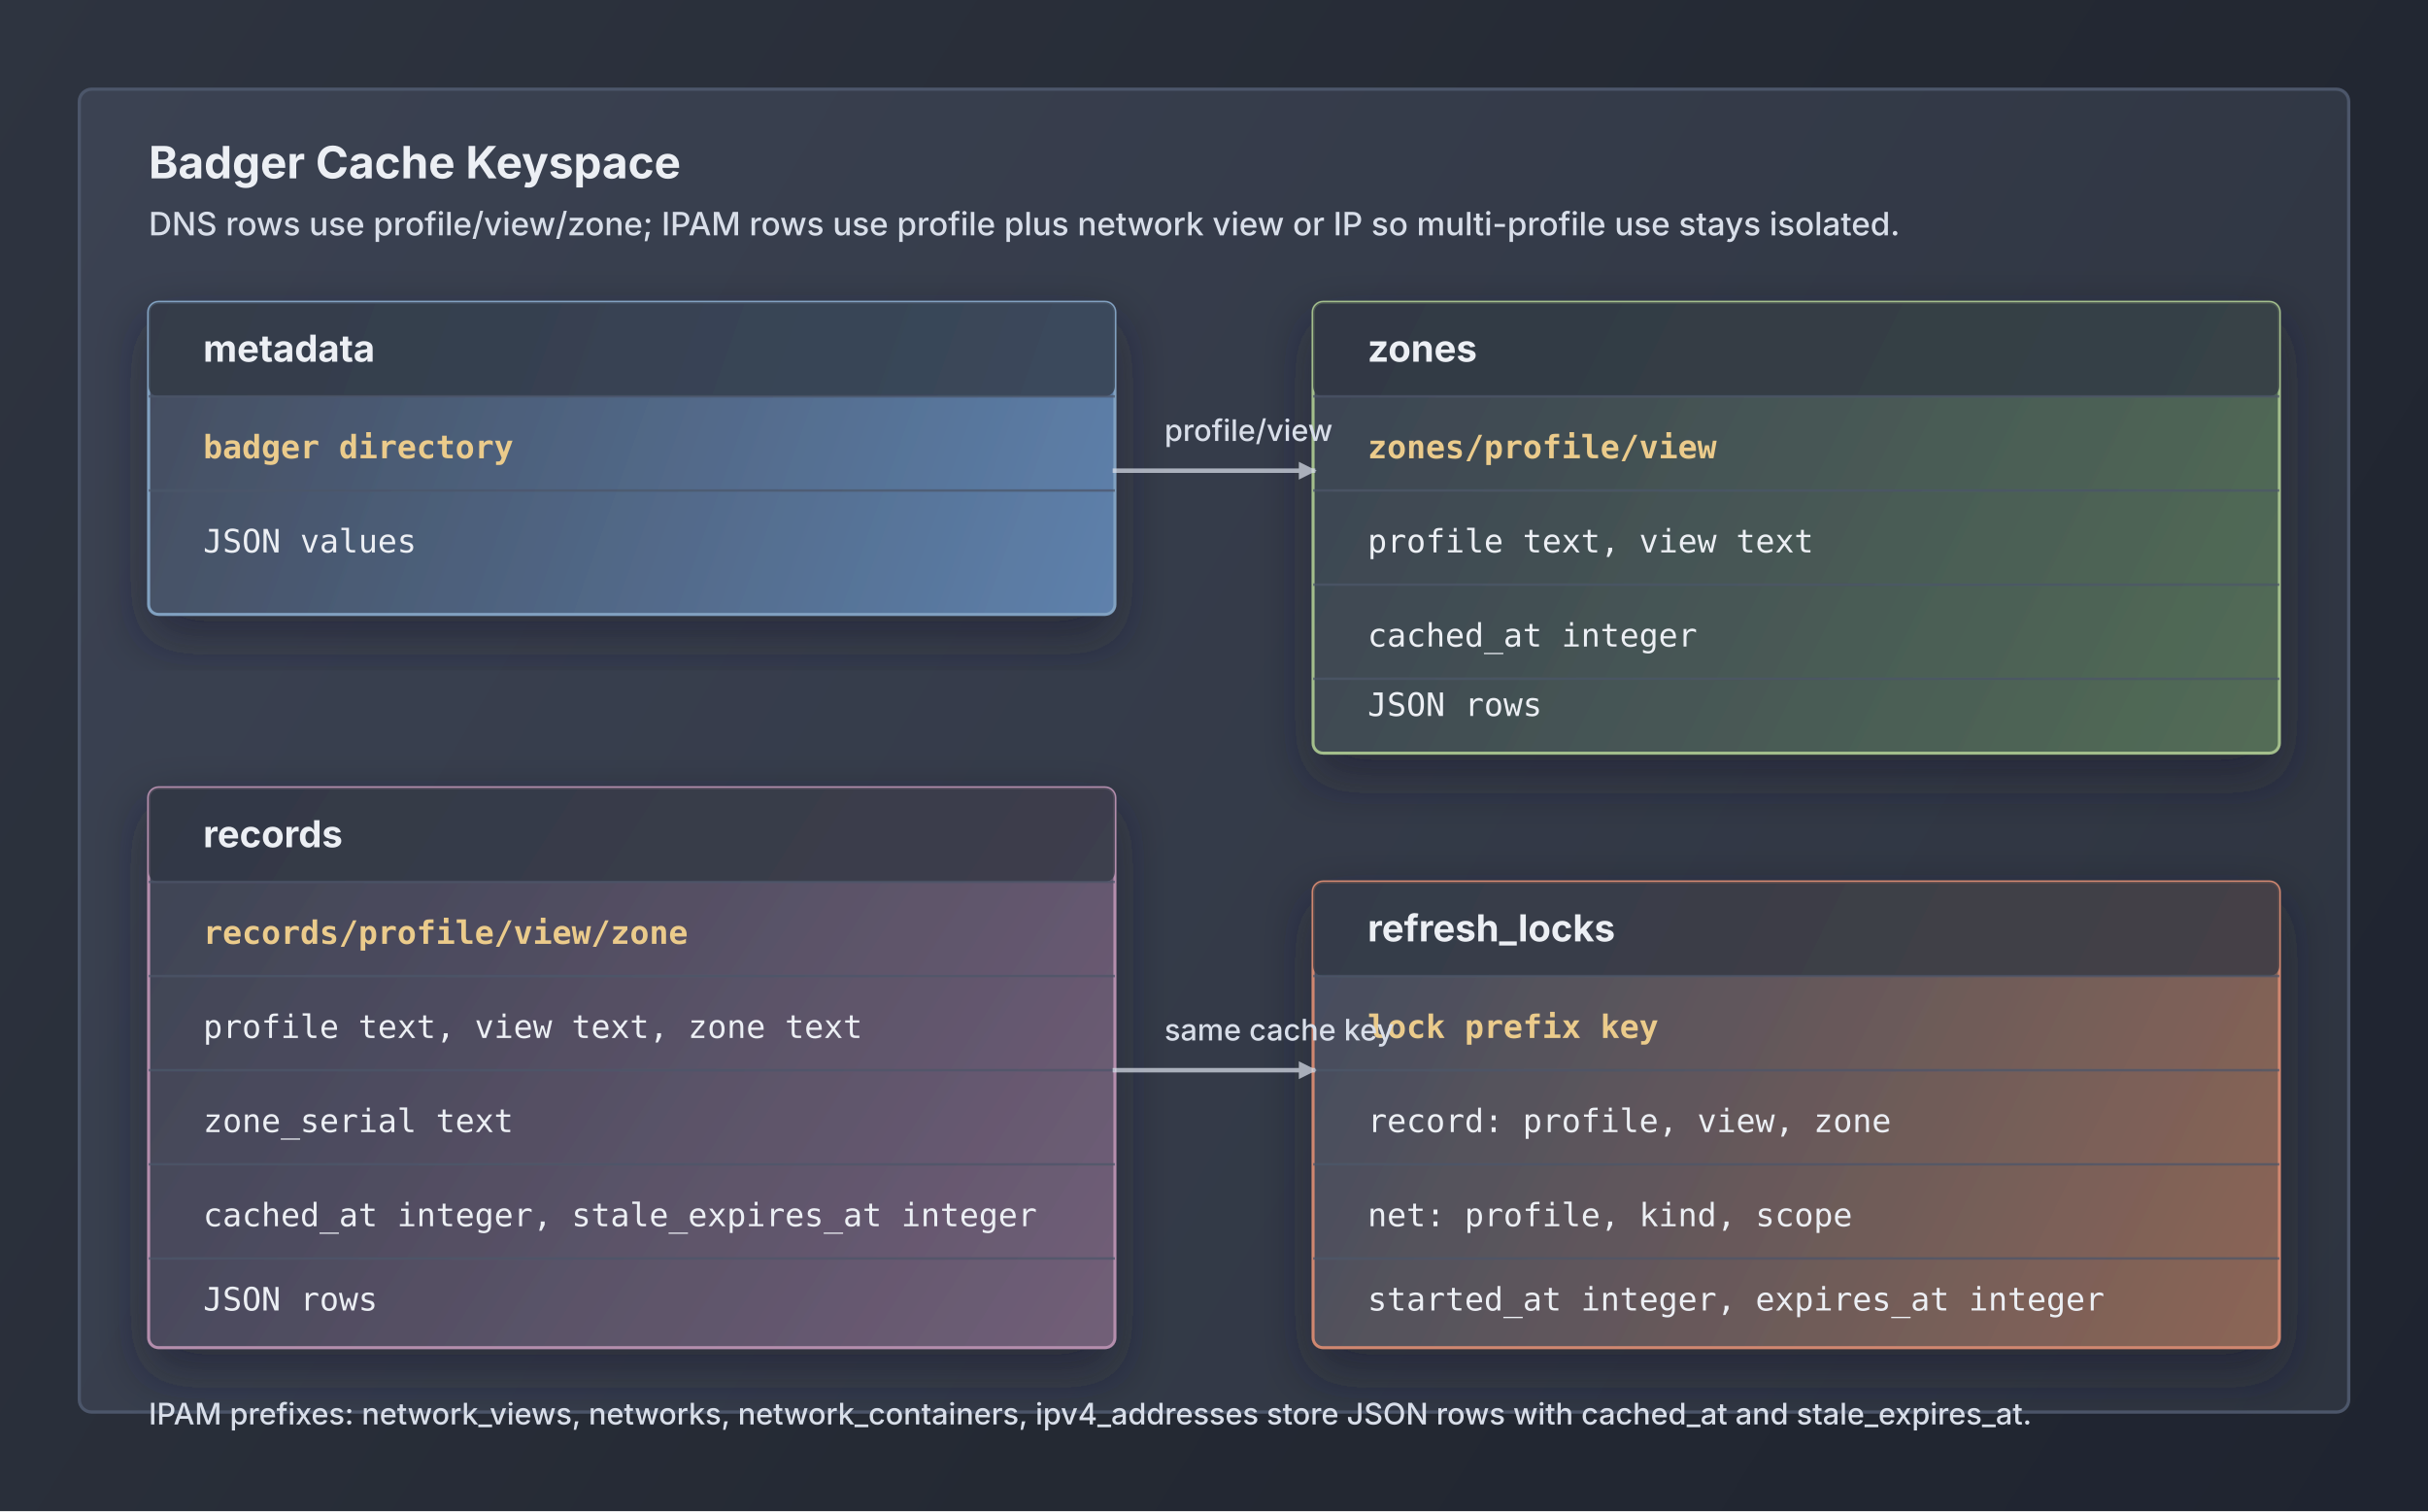
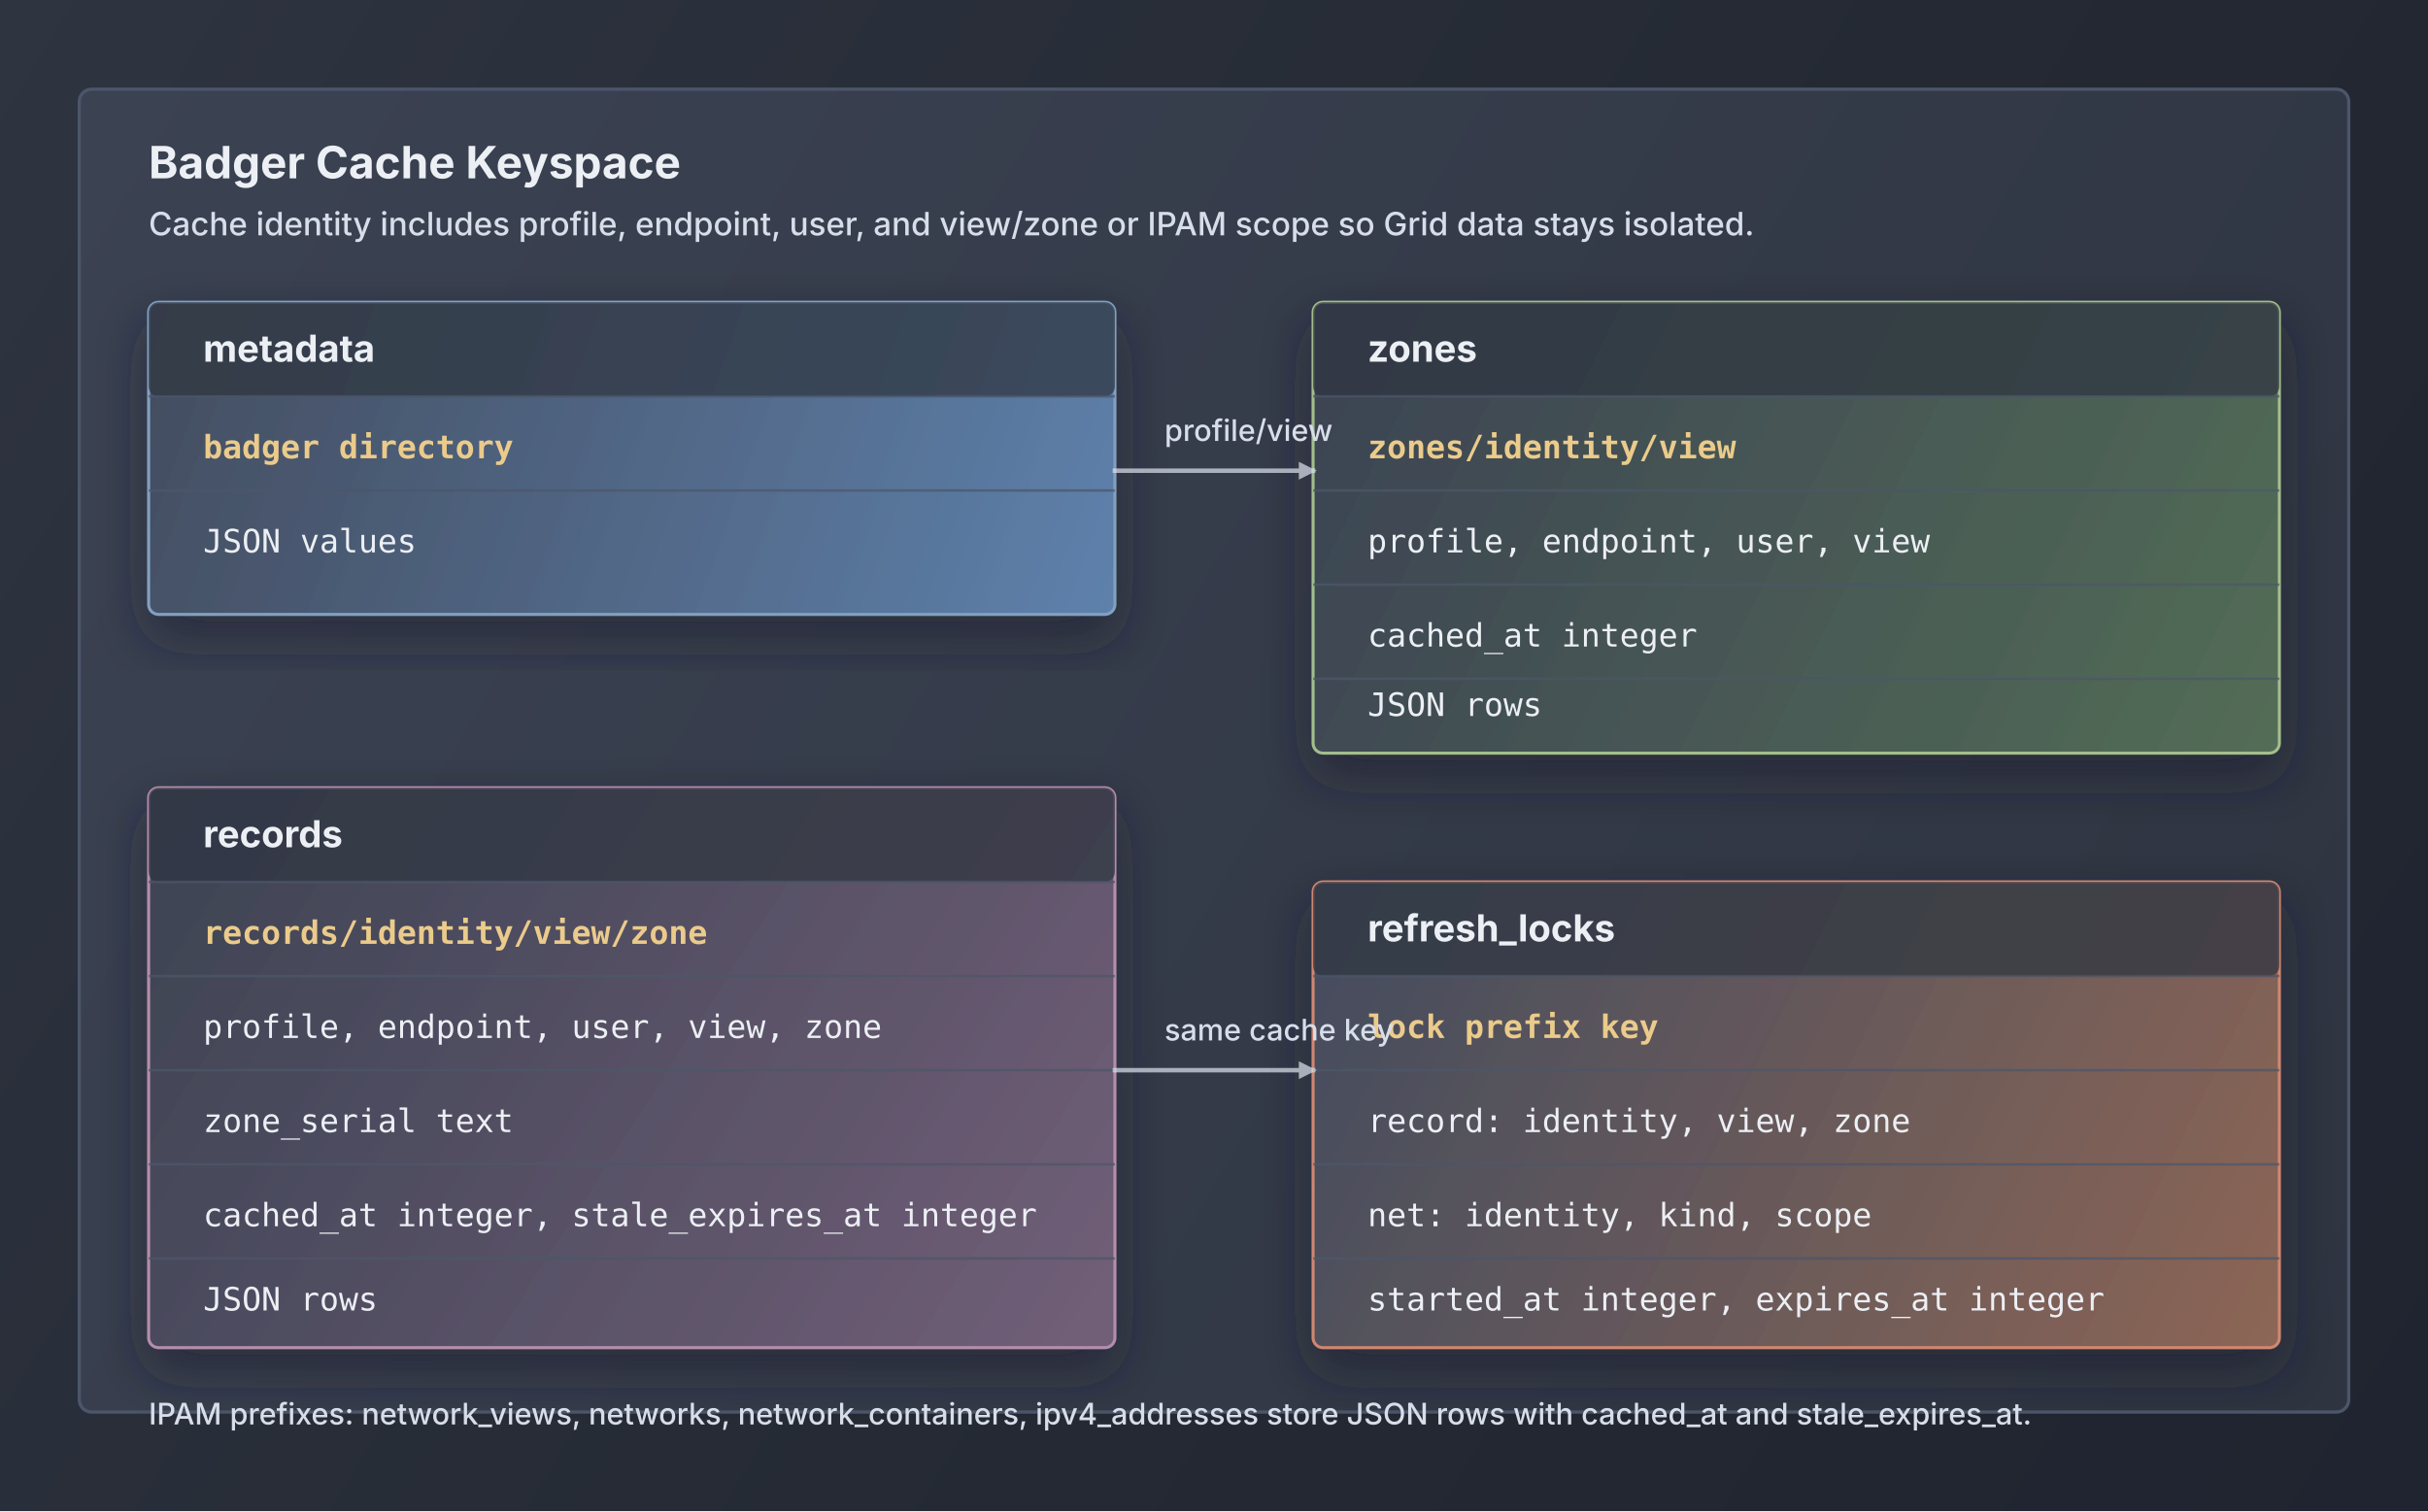
<svg xmlns="http://www.w3.org/2000/svg" width="980" height="610" viewBox="0 0 980 610" role="img" aria-labelledby="title desc">
  <defs>
    <linearGradient id="page-bg" x1="0" y1="0" x2="980" y2="610" gradientUnits="userSpaceOnUse">
      <stop offset="0" stop-color="#2E3440" />
      <stop offset=".58" stop-color="#242933" />
      <stop offset="1" stop-color="#1f2430" />
    </linearGradient>
    <linearGradient id="panel-grad" x1="32" y1="36" x2="948" y2="570" gradientUnits="userSpaceOnUse">
      <stop offset="0" stop-color="#3B4252" />
      <stop offset="1" stop-color="#2E3440" />
    </linearGradient>
    <linearGradient id="meta-grad" x1="60" y1="112" x2="450" y2="250" gradientUnits="userSpaceOnUse">
      <stop offset="0" stop-color="#434C5E" />
      <stop offset="1" stop-color="#5E81AC" />
    </linearGradient>
    <linearGradient id="zone-grad" x1="530" y1="112" x2="920" y2="306" gradientUnits="userSpaceOnUse">
      <stop offset="0" stop-color="#3B4252" />
      <stop offset="1" stop-color="#536d56" />
    </linearGradient>
    <linearGradient id="record-grad" x1="60" y1="300" x2="450" y2="550" gradientUnits="userSpaceOnUse">
      <stop offset="0" stop-color="#3B4252" />
      <stop offset="1" stop-color="#725f78" />
    </linearGradient>
    <linearGradient id="lock-grad" x1="530" y1="358" x2="920" y2="550" gradientUnits="userSpaceOnUse">
      <stop offset="0" stop-color="#434C5E" />
      <stop offset="1" stop-color="#8d6656" />
    </linearGradient>
    <filter id="shadow" x="-18%" y="-18%" width="136%" height="136%">
      <feDropShadow dx="0" dy="9" stdDeviation="10" flood-color="#1f2430" flood-opacity=".55" />
    </filter>
    <marker id="arrow" viewBox="0 0 8 8" refX="6.4" refY="4" markerWidth="4" markerHeight="4" orient="auto-start-reverse">
      <path d="M 0 0 L 8 4 L 0 8 z" fill="#D8DEE9" />
    </marker>
  </defs>
  <style>
    .bg { fill: url(#page-bg); }
    .panel { fill: url(#panel-grad); stroke: #4C566A; stroke-width: 1.3; }
    .table { filter: url(#shadow); stroke-width: 1.2; }
    .meta { fill: url(#meta-grad); stroke: #81A1C1; }
    .zone { fill: url(#zone-grad); stroke: #A3BE8C; }
    .record { fill: url(#record-grad); stroke: #B48EAD; }
    .lock { fill: url(#lock-grad); stroke: #D08770; }
    .header { fill: #2E3440; opacity: .72; }
    .row { stroke: #4C566A; stroke-width: 1; opacity: .72; }
    .line { fill: none; stroke: #D8DEE9; stroke-width: 1.8; stroke-linecap: square; stroke-linejoin: miter; marker-end: url(#arrow); opacity: .72; }
    .title { font: 700 18px ui-sans-serif, system-ui, -apple-system, BlinkMacSystemFont, "Segoe UI", sans-serif; fill: #ECEFF4; }
    .subtitle { font: 520 13px ui-sans-serif, system-ui, -apple-system, BlinkMacSystemFont, "Segoe UI", sans-serif; fill: #D8DEE9; }
    .table-title { font: 700 15px ui-sans-serif, system-ui, -apple-system, BlinkMacSystemFont, "Segoe UI", sans-serif; fill: #ECEFF4; }
    .col { font: 540 13px ui-monospace, SFMono-Regular, Menlo, Consolas, monospace; fill: #ECEFF4; }
    .pk { fill: #EBCB8B; font-weight: 700; }
    .note { font: 520 12px ui-sans-serif, system-ui, -apple-system, BlinkMacSystemFont, "Segoe UI", sans-serif; fill: #D8DEE9; }
  </style>
  <rect class="bg" width="980" height="610" />
  <rect class="panel" x="32" y="36" width="916" height="534" rx="5" />
  <text class="title" x="60" y="72">Badger Cache Keyspace</text>
-   <text class="subtitle" x="60" y="95">DNS rows use profile/view/zone; IPAM rows use profile plus network view or IP so multi-profile use stays isolated.</text>
+   <text class="subtitle" x="60" y="95">Cache identity includes profile, endpoint, user, and view/zone or IPAM scope so Grid data stays isolated.</text>
  <g class="table">
    <rect class="meta" x="60" y="122" width="390" height="126" rx="4" />
    <rect class="header" x="60" y="122" width="390" height="38" rx="4" />
    <text class="table-title" x="82" y="146">metadata</text>
    <line class="row" x1="60" y1="160" x2="450" y2="160" />
    <text class="col pk" x="82" y="185">badger directory</text>
    <line class="row" x1="60" y1="198" x2="450" y2="198" />
    <text class="col" x="82" y="223">JSON values</text>
  </g>
  <g class="table">
    <rect class="zone" x="530" y="122" width="390" height="182" rx="4" />
    <rect class="header" x="530" y="122" width="390" height="38" rx="4" />
    <text class="table-title" x="552" y="146">zones</text>
    <line class="row" x1="530" y1="160" x2="920" y2="160" />
-     <text class="col pk" x="552" y="185">zones/profile/view</text>
+     <text class="col pk" x="552" y="185">zones/identity/view</text>
    <line class="row" x1="530" y1="198" x2="920" y2="198" />
-     <text class="col" x="552" y="223">profile text, view text</text>
+     <text class="col" x="552" y="223">profile, endpoint, user, view</text>
    <line class="row" x1="530" y1="236" x2="920" y2="236" />
    <text class="col" x="552" y="261">cached_at integer</text>
    <line class="row" x1="530" y1="274" x2="920" y2="274" />
    <text class="col" x="552" y="289">JSON rows</text>
  </g>
  <g class="table">
    <rect class="record" x="60" y="318" width="390" height="226" rx="4" />
    <rect class="header" x="60" y="318" width="390" height="38" rx="4" />
    <text class="table-title" x="82" y="342">records</text>
    <line class="row" x1="60" y1="356" x2="450" y2="356" />
-     <text class="col pk" x="82" y="381">records/profile/view/zone</text>
+     <text class="col pk" x="82" y="381">records/identity/view/zone</text>
    <line class="row" x1="60" y1="394" x2="450" y2="394" />
-     <text class="col" x="82" y="419">profile text, view text, zone text</text>
+     <text class="col" x="82" y="419">profile, endpoint, user, view, zone</text>
    <line class="row" x1="60" y1="432" x2="450" y2="432" />
    <text class="col" x="82" y="457">zone_serial text</text>
    <line class="row" x1="60" y1="470" x2="450" y2="470" />
    <text class="col" x="82" y="495">cached_at integer, stale_expires_at integer</text>
    <line class="row" x1="60" y1="508" x2="450" y2="508" />
    <text class="col" x="82" y="529">JSON rows</text>
  </g>
  <g class="table">
    <rect class="lock" x="530" y="356" width="390" height="188" rx="4" />
    <rect class="header" x="530" y="356" width="390" height="38" rx="4" />
    <text class="table-title" x="552" y="380">refresh_locks</text>
    <line class="row" x1="530" y1="394" x2="920" y2="394" />
    <text class="col pk" x="552" y="419">lock prefix key</text>
    <line class="row" x1="530" y1="432" x2="920" y2="432" />
-     <text class="col" x="552" y="457">record: profile, view, zone</text>
+     <text class="col" x="552" y="457">record: identity, view, zone</text>
    <line class="row" x1="530" y1="470" x2="920" y2="470" />
-     <text class="col" x="552" y="495">net: profile, kind, scope</text>
+     <text class="col" x="552" y="495">net: identity, kind, scope</text>
    <line class="row" x1="530" y1="508" x2="920" y2="508" />
    <text class="col" x="552" y="529">started_at integer, expires_at integer</text>
  </g>
  <text class="note" x="60" y="575">IPAM prefixes: network_views, networks, network_containers, ipv4_addresses store JSON rows with cached_at and stale_expires_at.</text>
  <path class="line" d="M450 190 L530 190" />
  <path class="line" d="M450 432 L530 432" />
  <text class="note" x="470" y="178">profile/view</text>
  <text class="note" x="470" y="420">same cache key</text>
</svg>
